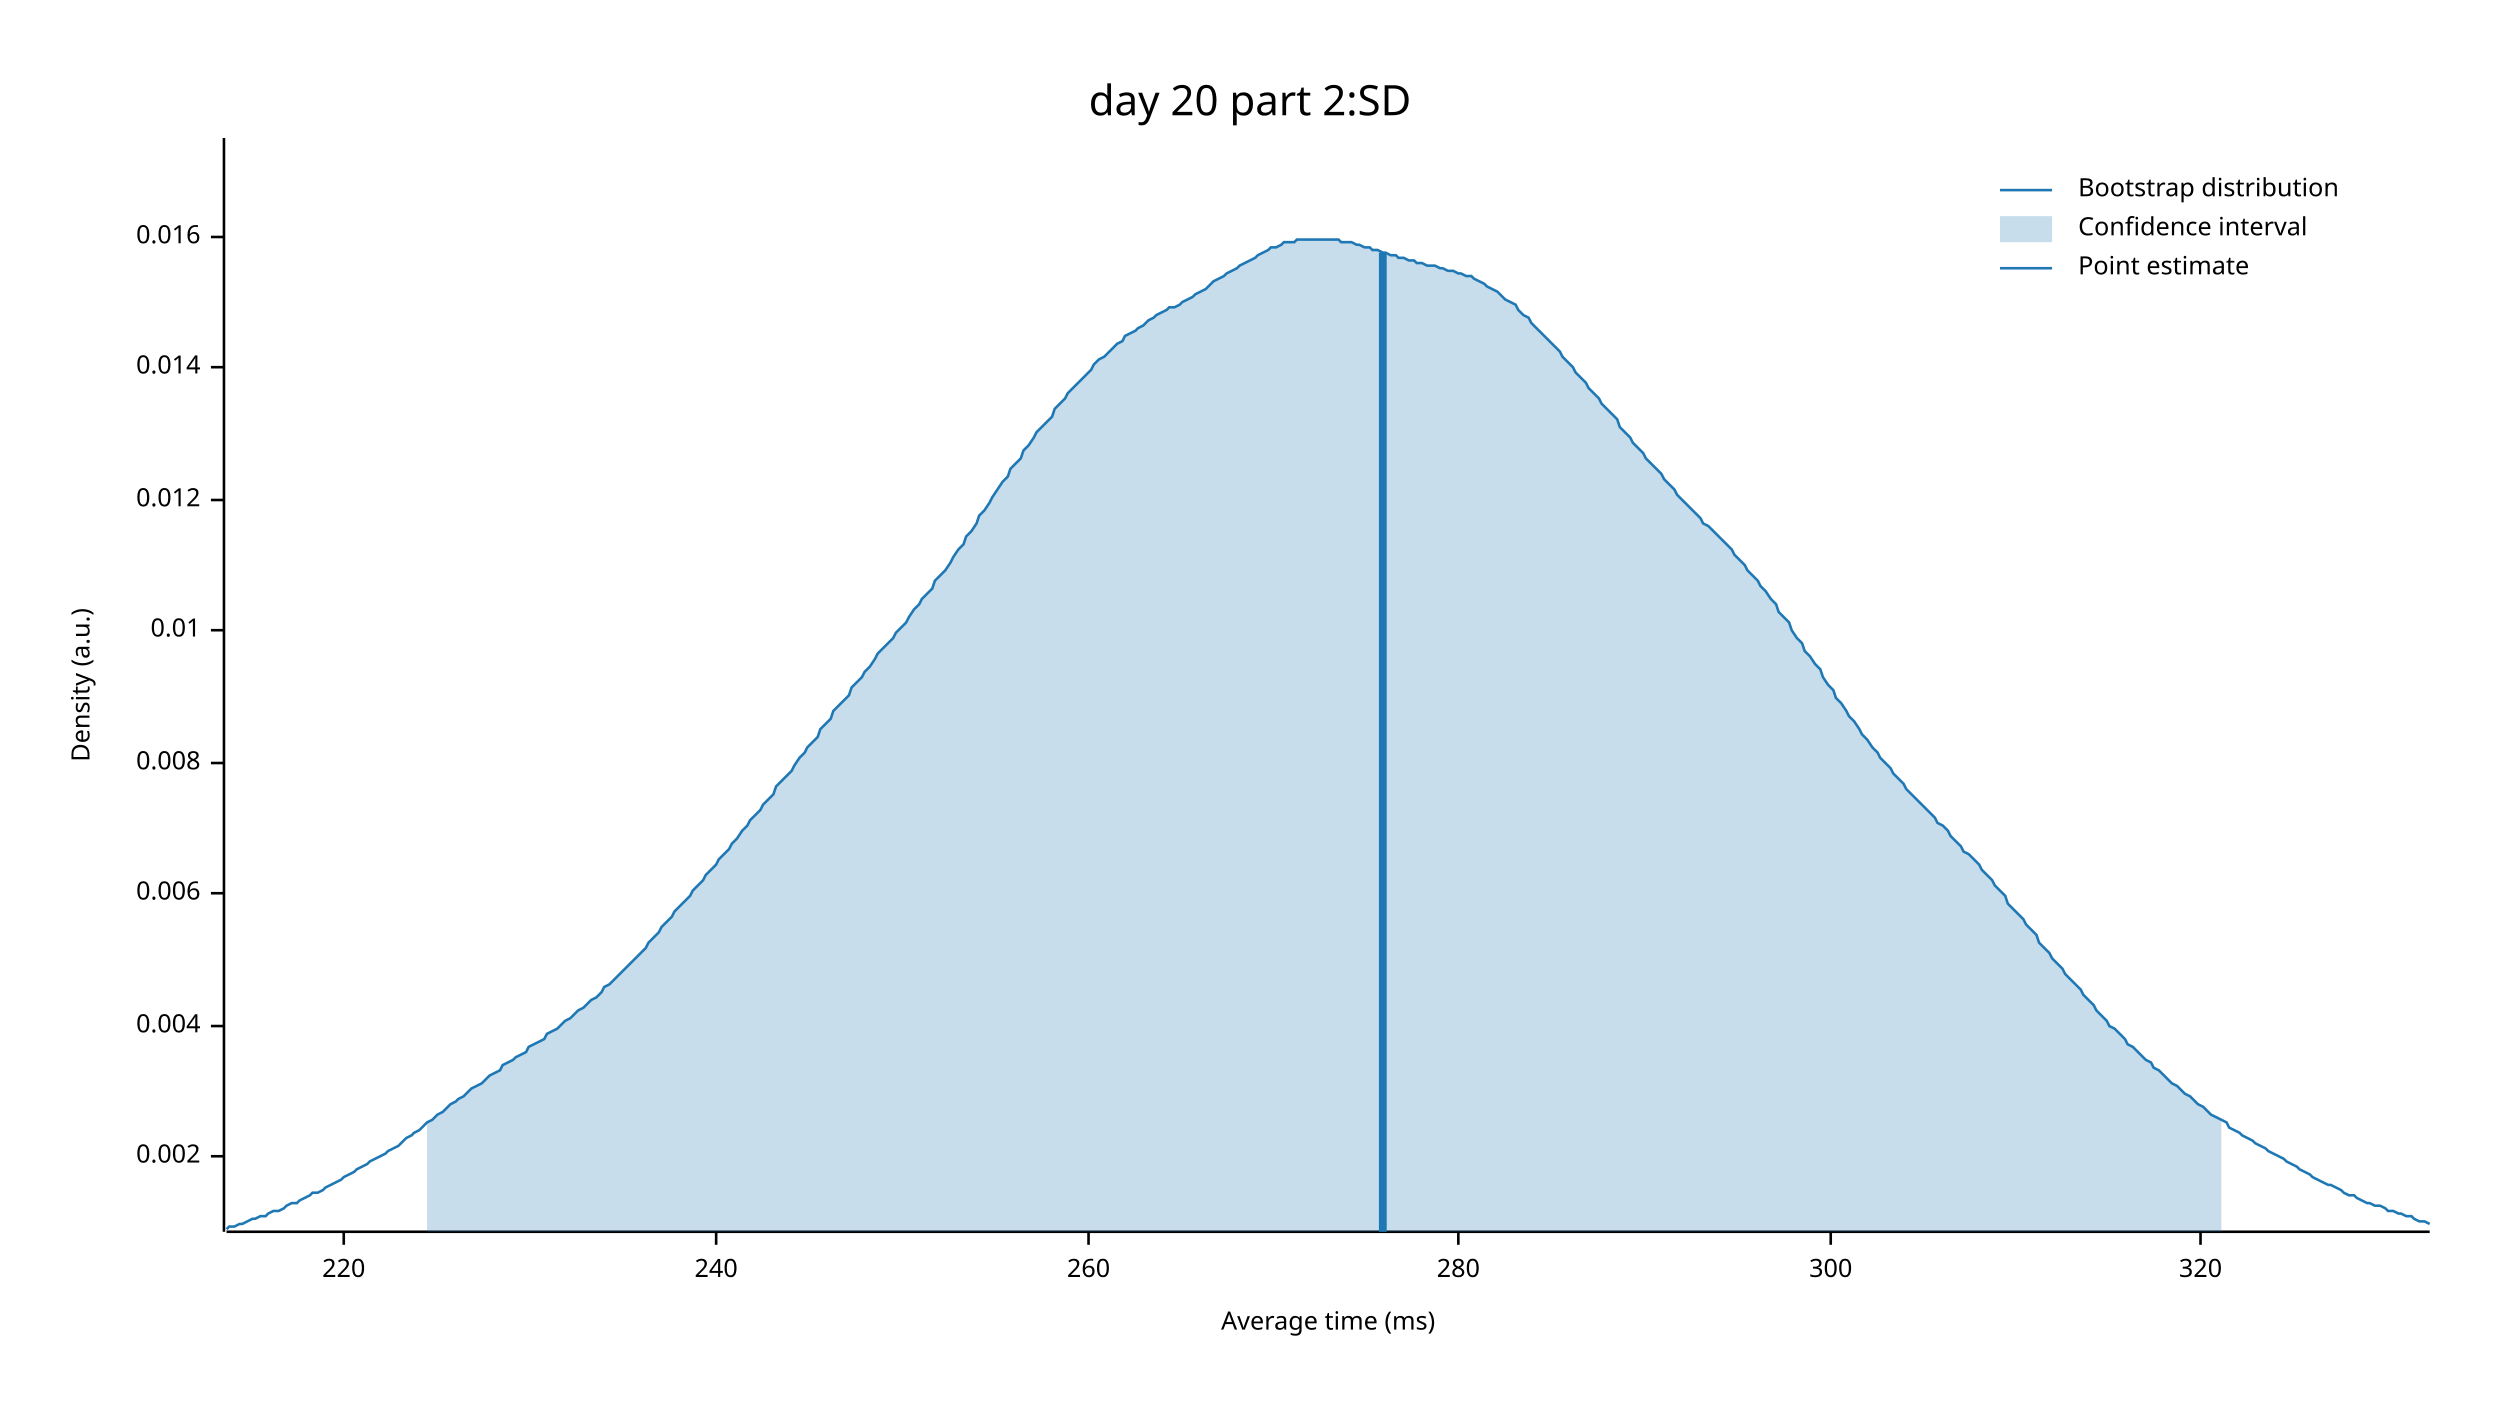
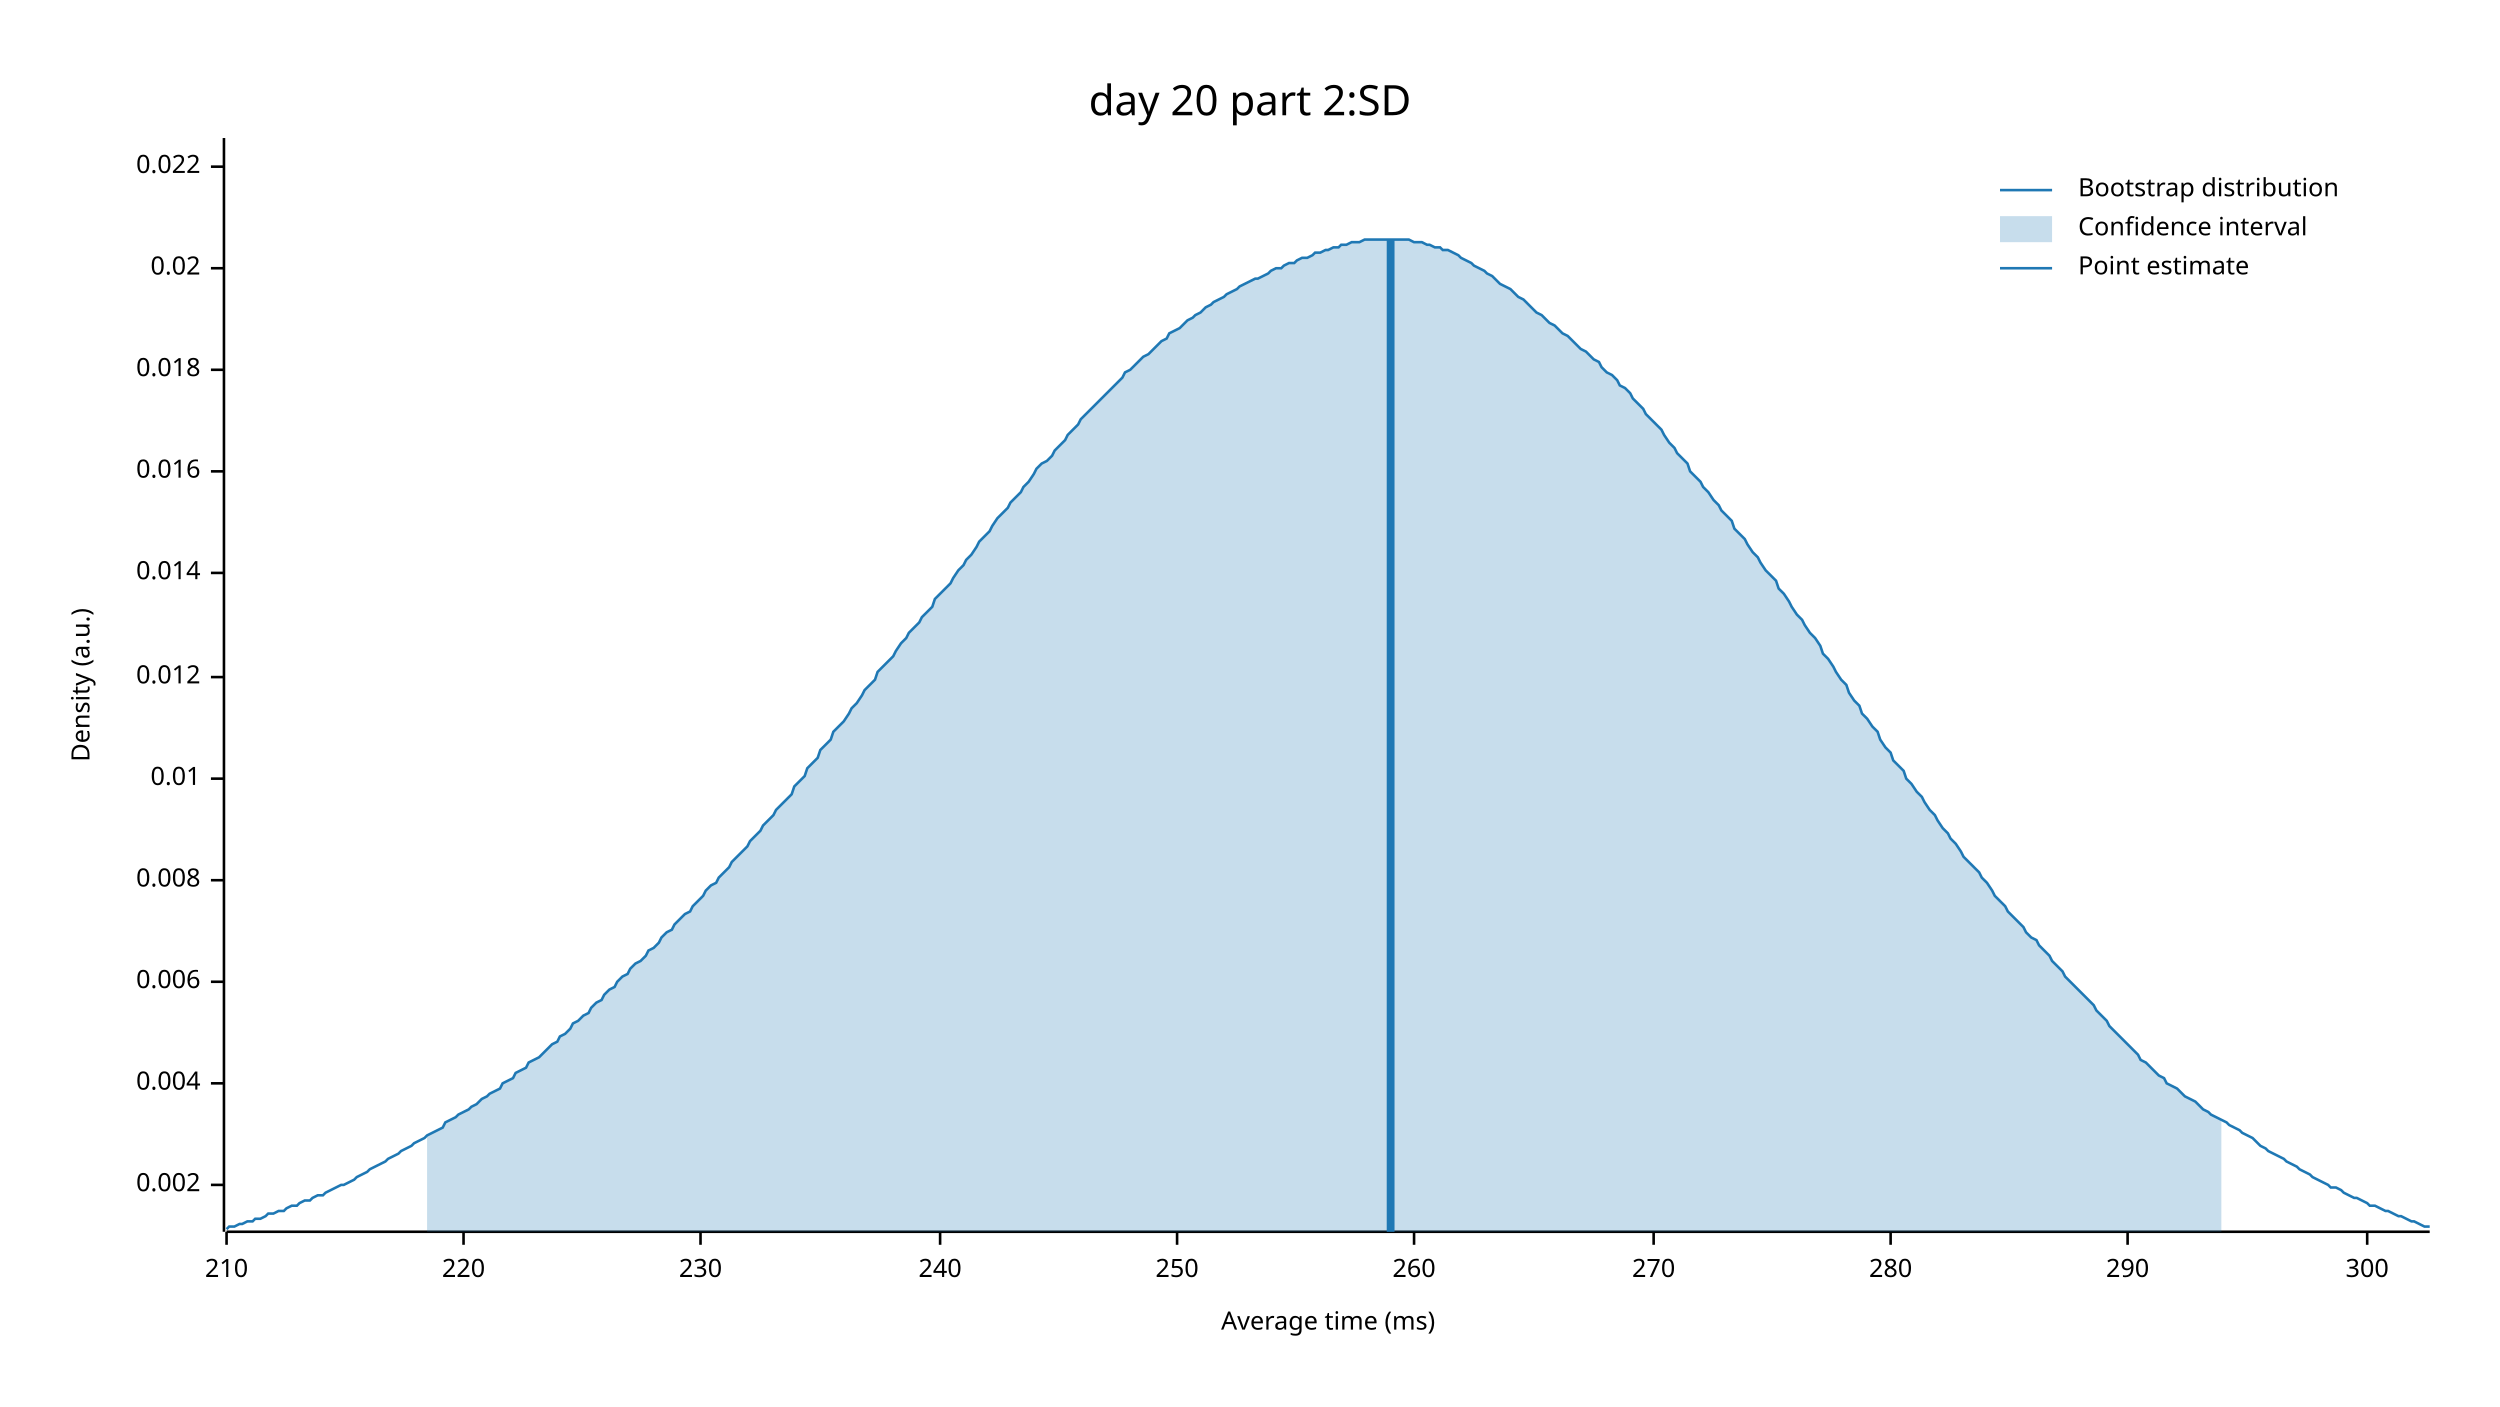
<svg xmlns="http://www.w3.org/2000/svg" width="960" height="540" viewBox="0 0 960 540">
  <text x="480" y="32" dy="0.76em" text-anchor="middle" font-family="sans-serif" font-size="16.129" opacity="1" fill="#000000">
day 20 part 2:SD
</text>
  <text x="27" y="263" dy="0.76em" text-anchor="middle" font-family="sans-serif" font-size="9.677" opacity="1" fill="#000000" transform="rotate(270, 27, 263)">
Density (a.u.)
</text>
  <text x="510" y="513" dy="-0.5ex" text-anchor="middle" font-family="sans-serif" font-size="9.677" opacity="1" fill="#000000">
Average time (ms)
</text>
  <polyline fill="none" opacity="1" stroke="#000000" stroke-width="1" points="86,53 86,473 " />
-   <text x="77" y="444" dy="0.5ex" text-anchor="end" font-family="sans-serif" font-size="9.677" opacity="1" fill="#000000">
+   <text x="77" y="455" dy="0.5ex" text-anchor="end" font-family="sans-serif" font-size="9.677" opacity="1" fill="#000000">
0.002
</text>
-   <polyline fill="none" opacity="1" stroke="#000000" stroke-width="1" points="81,444 86,444 " />
-   <text x="77" y="394" dy="0.5ex" text-anchor="end" font-family="sans-serif" font-size="9.677" opacity="1" fill="#000000">
+   <polyline fill="none" opacity="1" stroke="#000000" stroke-width="1" points="81,455 86,455 " />
+   <text x="77" y="416" dy="0.5ex" text-anchor="end" font-family="sans-serif" font-size="9.677" opacity="1" fill="#000000">
0.004
</text>
-   <polyline fill="none" opacity="1" stroke="#000000" stroke-width="1" points="81,394 86,394 " />
-   <text x="77" y="343" dy="0.5ex" text-anchor="end" font-family="sans-serif" font-size="9.677" opacity="1" fill="#000000">
+   <polyline fill="none" opacity="1" stroke="#000000" stroke-width="1" points="81,416 86,416 " />
+   <text x="77" y="377" dy="0.5ex" text-anchor="end" font-family="sans-serif" font-size="9.677" opacity="1" fill="#000000">
0.006
</text>
-   <polyline fill="none" opacity="1" stroke="#000000" stroke-width="1" points="81,343 86,343 " />
-   <text x="77" y="293" dy="0.5ex" text-anchor="end" font-family="sans-serif" font-size="9.677" opacity="1" fill="#000000">
+   <polyline fill="none" opacity="1" stroke="#000000" stroke-width="1" points="81,377 86,377 " />
+   <text x="77" y="338" dy="0.5ex" text-anchor="end" font-family="sans-serif" font-size="9.677" opacity="1" fill="#000000">
0.008
</text>
-   <polyline fill="none" opacity="1" stroke="#000000" stroke-width="1" points="81,293 86,293 " />
-   <text x="77" y="242" dy="0.5ex" text-anchor="end" font-family="sans-serif" font-size="9.677" opacity="1" fill="#000000">
+   <polyline fill="none" opacity="1" stroke="#000000" stroke-width="1" points="81,338 86,338 " />
+   <text x="77" y="299" dy="0.5ex" text-anchor="end" font-family="sans-serif" font-size="9.677" opacity="1" fill="#000000">
0.01
</text>
-   <polyline fill="none" opacity="1" stroke="#000000" stroke-width="1" points="81,242 86,242 " />
-   <text x="77" y="192" dy="0.5ex" text-anchor="end" font-family="sans-serif" font-size="9.677" opacity="1" fill="#000000">
+   <polyline fill="none" opacity="1" stroke="#000000" stroke-width="1" points="81,299 86,299 " />
+   <text x="77" y="260" dy="0.5ex" text-anchor="end" font-family="sans-serif" font-size="9.677" opacity="1" fill="#000000">
0.012
</text>
-   <polyline fill="none" opacity="1" stroke="#000000" stroke-width="1" points="81,192 86,192 " />
-   <text x="77" y="141" dy="0.5ex" text-anchor="end" font-family="sans-serif" font-size="9.677" opacity="1" fill="#000000">
+   <polyline fill="none" opacity="1" stroke="#000000" stroke-width="1" points="81,260 86,260 " />
+   <text x="77" y="220" dy="0.5ex" text-anchor="end" font-family="sans-serif" font-size="9.677" opacity="1" fill="#000000">
0.014
</text>
-   <polyline fill="none" opacity="1" stroke="#000000" stroke-width="1" points="81,141 86,141 " />
-   <text x="77" y="91" dy="0.5ex" text-anchor="end" font-family="sans-serif" font-size="9.677" opacity="1" fill="#000000">
+   <polyline fill="none" opacity="1" stroke="#000000" stroke-width="1" points="81,220 86,220 " />
+   <text x="77" y="181" dy="0.5ex" text-anchor="end" font-family="sans-serif" font-size="9.677" opacity="1" fill="#000000">
0.016
</text>
-   <polyline fill="none" opacity="1" stroke="#000000" stroke-width="1" points="81,91 86,91 " />
+   <polyline fill="none" opacity="1" stroke="#000000" stroke-width="1" points="81,181 86,181 " />
+   <text x="77" y="142" dy="0.5ex" text-anchor="end" font-family="sans-serif" font-size="9.677" opacity="1" fill="#000000">
+ 0.018
+ </text>
+   <polyline fill="none" opacity="1" stroke="#000000" stroke-width="1" points="81,142 86,142 " />
+   <text x="77" y="103" dy="0.5ex" text-anchor="end" font-family="sans-serif" font-size="9.677" opacity="1" fill="#000000">
+ 0.02
+ </text>
+   <polyline fill="none" opacity="1" stroke="#000000" stroke-width="1" points="81,103 86,103 " />
+   <text x="77" y="64" dy="0.5ex" text-anchor="end" font-family="sans-serif" font-size="9.677" opacity="1" fill="#000000">
+ 0.022
+ </text>
+   <polyline fill="none" opacity="1" stroke="#000000" stroke-width="1" points="81,64 86,64 " />
  <polyline fill="none" opacity="1" stroke="#000000" stroke-width="1" points="87,473 933,473 " />
-   <text x="132" y="483" dy="0.76em" text-anchor="middle" font-family="sans-serif" font-size="9.677" opacity="1" fill="#000000">
+   <text x="87" y="483" dy="0.76em" text-anchor="middle" font-family="sans-serif" font-size="9.677" opacity="1" fill="#000000">
+ 210
+ </text>
+   <polyline fill="none" opacity="1" stroke="#000000" stroke-width="1" points="87,473 87,478 " />
+   <text x="178" y="483" dy="0.76em" text-anchor="middle" font-family="sans-serif" font-size="9.677" opacity="1" fill="#000000">
220
</text>
-   <polyline fill="none" opacity="1" stroke="#000000" stroke-width="1" points="132,473 132,478 " />
-   <text x="275" y="483" dy="0.76em" text-anchor="middle" font-family="sans-serif" font-size="9.677" opacity="1" fill="#000000">
+   <polyline fill="none" opacity="1" stroke="#000000" stroke-width="1" points="178,473 178,478 " />
+   <text x="269" y="483" dy="0.76em" text-anchor="middle" font-family="sans-serif" font-size="9.677" opacity="1" fill="#000000">
+ 230
+ </text>
+   <polyline fill="none" opacity="1" stroke="#000000" stroke-width="1" points="269,473 269,478 " />
+   <text x="361" y="483" dy="0.76em" text-anchor="middle" font-family="sans-serif" font-size="9.677" opacity="1" fill="#000000">
240
</text>
-   <polyline fill="none" opacity="1" stroke="#000000" stroke-width="1" points="275,473 275,478 " />
-   <text x="418" y="483" dy="0.76em" text-anchor="middle" font-family="sans-serif" font-size="9.677" opacity="1" fill="#000000">
+   <polyline fill="none" opacity="1" stroke="#000000" stroke-width="1" points="361,473 361,478 " />
+   <text x="452" y="483" dy="0.76em" text-anchor="middle" font-family="sans-serif" font-size="9.677" opacity="1" fill="#000000">
+ 250
+ </text>
+   <polyline fill="none" opacity="1" stroke="#000000" stroke-width="1" points="452,473 452,478 " />
+   <text x="543" y="483" dy="0.76em" text-anchor="middle" font-family="sans-serif" font-size="9.677" opacity="1" fill="#000000">
260
</text>
-   <polyline fill="none" opacity="1" stroke="#000000" stroke-width="1" points="418,473 418,478 " />
-   <text x="560" y="483" dy="0.76em" text-anchor="middle" font-family="sans-serif" font-size="9.677" opacity="1" fill="#000000">
+   <polyline fill="none" opacity="1" stroke="#000000" stroke-width="1" points="543,473 543,478 " />
+   <text x="635" y="483" dy="0.76em" text-anchor="middle" font-family="sans-serif" font-size="9.677" opacity="1" fill="#000000">
+ 270
+ </text>
+   <polyline fill="none" opacity="1" stroke="#000000" stroke-width="1" points="635,473 635,478 " />
+   <text x="726" y="483" dy="0.76em" text-anchor="middle" font-family="sans-serif" font-size="9.677" opacity="1" fill="#000000">
280
</text>
-   <polyline fill="none" opacity="1" stroke="#000000" stroke-width="1" points="560,473 560,478 " />
-   <text x="703" y="483" dy="0.76em" text-anchor="middle" font-family="sans-serif" font-size="9.677" opacity="1" fill="#000000">
+   <polyline fill="none" opacity="1" stroke="#000000" stroke-width="1" points="726,473 726,478 " />
+   <text x="817" y="483" dy="0.76em" text-anchor="middle" font-family="sans-serif" font-size="9.677" opacity="1" fill="#000000">
+ 290
+ </text>
+   <polyline fill="none" opacity="1" stroke="#000000" stroke-width="1" points="817,473 817,478 " />
+   <text x="909" y="483" dy="0.76em" text-anchor="middle" font-family="sans-serif" font-size="9.677" opacity="1" fill="#000000">
300
</text>
-   <polyline fill="none" opacity="1" stroke="#000000" stroke-width="1" points="703,473 703,478 " />
-   <text x="845" y="483" dy="0.76em" text-anchor="middle" font-family="sans-serif" font-size="9.677" opacity="1" fill="#000000">
- 320
- </text>
-   <polyline fill="none" opacity="1" stroke="#000000" stroke-width="1" points="845,473 845,478 " />
-   <polyline fill="none" opacity="1" stroke="#1F78B4" stroke-width="1" points="87,472 88,471 90,471 92,470 93,470 95,469 97,468 98,468 100,467 102,467 103,466 105,465 107,465 109,464 110,463 112,462 114,462 115,461 117,460 119,459 120,458 122,458 124,457 125,456 127,455 129,454 131,453 132,452 134,451 136,450 137,449 139,448 141,447 142,446 144,445 146,444 148,443 149,442 151,441 153,440 154,439 156,437 158,436 159,435 161,434 163,432 164,431 166,430 168,428 170,427 171,426 173,424 175,423 176,422 178,421 180,419 181,418 183,417 185,416 187,414 188,413 190,412 192,411 193,409 195,408 197,407 198,406 200,405 202,404 203,402 205,401 207,400 209,399 210,397 212,396 214,395 215,394 217,392 219,391 220,390 222,388 224,387 226,385 227,384 229,383 231,381 232,379 234,378 236,376 237,375 239,373 241,371 242,370 244,368 246,366 248,364 249,362 251,360 253,358 254,356 256,354 258,352 259,350 261,348 263,346 265,344 266,342 268,340 270,338 271,336 273,334 275,332 276,330 278,328 280,326 281,324 283,322 285,319 287,317 288,315 290,313 292,311 293,309 295,307 297,305 298,302 300,300 302,298 304,296 305,294 307,291 309,289 310,287 312,285 314,283 315,280 317,278 319,276 320,273 322,271 324,269 326,267 327,264 329,262 331,260 332,258 334,256 336,253 337,251 339,249 341,247 343,245 344,243 346,241 348,239 349,237 351,234 353,232 354,230 356,228 358,226 359,223 361,221 363,219 365,216 366,214 368,211 370,209 371,206 373,204 375,201 376,198 378,196 380,193 381,191 383,188 385,185 387,183 388,180 390,178 392,176 393,173 395,171 397,168 398,166 400,164 402,162 404,160 405,157 407,155 409,153 410,151 412,149 414,147 415,146 417,144 419,142 420,140 422,138 424,137 426,135 427,134 429,132 431,131 432,129 434,128 436,127 437,126 439,125 441,123 443,122 444,121 446,120 448,119 449,118 451,118 453,117 454,116 456,115 458,114 459,113 461,112 463,111 465,109 466,108 468,107 470,106 471,105 473,104 475,103 476,102 478,101 480,100 482,99 483,98 485,97 487,96 488,95 490,95 492,94 493,93 495,93 497,93 498,92 500,92 502,92 504,92 505,92 507,92 509,92 510,92 512,92 514,92 515,93 517,93 519,93 521,94 522,94 524,95 526,95 527,96 529,96 531,97 532,97 534,98 536,98 537,99 539,99 541,100 543,100 544,101 546,101 548,102 549,102 551,102 553,103 554,103 556,104 558,104 560,105 561,105 563,106 565,106 566,107 568,108 570,109 571,110 573,111 575,112 576,113 578,115 580,116 582,117 583,119 585,121 587,122 588,124 590,126 592,128 593,129 595,131 597,133 599,135 600,137 602,139 604,141 605,143 607,145 609,147 610,149 612,151 614,153 615,155 617,157 619,159 621,161 622,164 624,166 626,168 627,170 629,172 631,174 632,176 634,178 636,180 638,182 639,184 641,186 643,188 644,190 646,192 648,194 649,195 651,197 653,199 654,201 656,202 658,204 660,206 661,207 663,209 665,211 666,213 668,215 670,217 671,219 673,221 675,223 676,225 678,227 680,230 682,232 683,235 685,237 687,239 688,242 690,245 692,247 693,250 695,252 697,255 699,257 700,260 702,263 704,265 705,268 707,270 709,273 710,275 712,277 714,280 715,282 717,284 719,287 721,289 722,291 724,293 726,295 727,297 729,299 731,301 732,303 734,305 736,307 738,309 739,310 741,312 743,314 744,316 746,317 748,319 749,321 751,323 753,325 754,327 756,328 758,330 760,332 761,334 763,336 765,338 766,340 768,342 770,344 771,347 773,349 775,351 777,353 778,355 780,357 782,359 783,362 785,364 787,366 788,368 790,370 792,372 793,374 795,376 797,378 799,380 800,382 802,384 804,386 805,388 807,390 809,392 810,394 812,395 814,397 816,399 817,401 819,402 821,404 822,405 824,407 826,408 827,410 829,411 831,413 832,414 834,416 836,417 838,419 839,420 841,421 843,423 844,424 846,425 848,427 849,428 851,429 853,430 855,431 856,433 858,434 860,435 861,436 863,437 865,438 866,439 868,440 870,441 871,442 873,443 875,444 877,445 878,446 880,447 882,448 883,449 885,450 887,451 888,452 890,453 892,454 894,455 895,455 897,456 899,457 900,458 902,459 904,459 905,460 907,461 909,462 910,462 912,463 914,463 916,464 917,465 919,465 921,466 922,466 924,467 926,467 927,468 929,469 931,469 933,470 " />
-   <polygon opacity="0.25" fill="#1F78B4" points="164,431 166,430 168,428 170,427 171,426 173,424 175,423 176,422 178,421 180,419 181,418 183,417 185,416 187,414 188,413 190,412 192,411 193,409 195,408 197,407 198,406 200,405 202,404 203,402 205,401 207,400 209,399 210,397 212,396 214,395 215,394 217,392 219,391 220,390 222,388 224,387 226,385 227,384 229,383 231,381 232,379 234,378 236,376 237,375 239,373 241,371 242,370 244,368 246,366 248,364 249,362 251,360 253,358 254,356 256,354 258,352 259,350 261,348 263,346 265,344 266,342 268,340 270,338 271,336 273,334 275,332 276,330 278,328 280,326 281,324 283,322 285,319 287,317 288,315 290,313 292,311 293,309 295,307 297,305 298,302 300,300 302,298 304,296 305,294 307,291 309,289 310,287 312,285 314,283 315,280 317,278 319,276 320,273 322,271 324,269 326,267 327,264 329,262 331,260 332,258 334,256 336,253 337,251 339,249 341,247 343,245 344,243 346,241 348,239 349,237 351,234 353,232 354,230 356,228 358,226 359,223 361,221 363,219 365,216 366,214 368,211 370,209 371,206 373,204 375,201 376,198 378,196 380,193 381,191 383,188 385,185 387,183 388,180 390,178 392,176 393,173 395,171 397,168 398,166 400,164 402,162 404,160 405,157 407,155 409,153 410,151 412,149 414,147 415,146 417,144 419,142 420,140 422,138 424,137 426,135 427,134 429,132 431,131 432,129 434,128 436,127 437,126 439,125 441,123 443,122 444,121 446,120 448,119 449,118 451,118 453,117 454,116 456,115 458,114 459,113 461,112 463,111 465,109 466,108 468,107 470,106 471,105 473,104 475,103 476,102 478,101 480,100 482,99 483,98 485,97 487,96 488,95 490,95 492,94 493,93 495,93 497,93 498,92 500,92 502,92 504,92 505,92 507,92 509,92 510,92 512,92 514,92 515,93 517,93 519,93 521,94 522,94 524,95 526,95 527,96 529,96 531,97 532,97 534,98 536,98 537,99 539,99 541,100 543,100 544,101 546,101 548,102 549,102 551,102 553,103 554,103 556,104 558,104 560,105 561,105 563,106 565,106 566,107 568,108 570,109 571,110 573,111 575,112 576,113 578,115 580,116 582,117 583,119 585,121 587,122 588,124 590,126 592,128 593,129 595,131 597,133 599,135 600,137 602,139 604,141 605,143 607,145 609,147 610,149 612,151 614,153 615,155 617,157 619,159 621,161 622,164 624,166 626,168 627,170 629,172 631,174 632,176 634,178 636,180 638,182 639,184 641,186 643,188 644,190 646,192 648,194 649,195 651,197 653,199 654,201 656,202 658,204 660,206 661,207 663,209 665,211 666,213 668,215 670,217 671,219 673,221 675,223 676,225 678,227 680,230 682,232 683,235 685,237 687,239 688,242 690,245 692,247 693,250 695,252 697,255 699,257 700,260 702,263 704,265 705,268 707,270 709,273 710,275 712,277 714,280 715,282 717,284 719,287 721,289 722,291 724,293 726,295 727,297 729,299 731,301 732,303 734,305 736,307 738,309 739,310 741,312 743,314 744,316 746,317 748,319 749,321 751,323 753,325 754,327 756,328 758,330 760,332 761,334 763,336 765,338 766,340 768,342 770,344 771,347 773,349 775,351 777,353 778,355 780,357 782,359 783,362 785,364 787,366 788,368 790,370 792,372 793,374 795,376 797,378 799,380 800,382 802,384 804,386 805,388 807,390 809,392 810,394 812,395 814,397 816,399 817,401 819,402 821,404 822,405 824,407 826,408 827,410 829,411 831,413 832,414 834,416 836,417 838,419 839,420 841,421 843,423 844,424 846,425 848,427 849,428 851,429 853,430 853,473 164,473 " />
-   <polyline fill="none" opacity="1" stroke="#1F78B4" stroke-width="3" points="531,473 531,97 " />
+   <polyline fill="none" opacity="1" stroke="#000000" stroke-width="1" points="909,473 909,478 " />
+   <polyline fill="none" opacity="1" stroke="#1F78B4" stroke-width="1" points="87,472 88,471 90,471 92,470 93,470 95,469 97,469 98,468 100,468 102,467 103,466 105,466 107,465 109,465 110,464 112,463 114,463 115,462 117,461 119,461 120,460 122,459 124,459 125,458 127,457 129,456 131,455 132,455 134,454 136,453 137,452 139,451 141,450 142,449 144,448 146,447 148,446 149,445 151,444 153,443 154,442 156,441 158,440 159,439 161,438 163,437 164,436 166,435 168,434 170,433 171,431 173,430 175,429 176,428 178,427 180,426 181,425 183,424 185,422 187,421 188,420 190,419 192,418 193,416 195,415 197,414 198,412 200,411 202,410 203,408 205,407 207,406 209,404 210,403 212,401 214,400 215,398 217,397 219,395 220,393 222,392 224,390 226,389 227,387 229,385 231,384 232,382 234,380 236,379 237,377 239,375 241,374 242,372 244,370 246,369 248,367 249,365 251,364 253,362 254,360 256,358 258,357 259,355 261,353 263,351 265,350 266,348 268,346 270,344 271,342 273,340 275,339 276,337 278,335 280,333 281,331 283,329 285,327 287,325 288,323 290,321 292,319 293,317 295,315 297,313 298,311 300,309 302,307 304,305 305,302 307,300 309,298 310,295 312,293 314,291 315,288 317,286 319,284 320,281 322,279 324,277 326,274 327,272 329,270 331,267 332,265 334,263 336,261 337,258 339,256 341,254 343,252 344,250 346,247 348,245 349,243 351,241 353,239 354,237 356,235 358,233 359,230 361,228 363,226 365,224 366,222 368,219 370,217 371,215 373,213 375,210 376,208 378,206 380,204 381,202 383,199 385,197 387,195 388,193 390,191 392,189 393,187 395,185 397,182 398,180 400,178 402,177 404,175 405,173 407,171 409,169 410,167 412,165 414,163 415,161 417,159 419,157 420,156 422,154 424,152 426,150 427,149 429,147 431,145 432,143 434,142 436,140 437,139 439,137 441,136 443,134 444,133 446,131 448,130 449,128 451,127 453,126 454,125 456,123 458,122 459,121 461,120 463,118 465,117 466,116 468,115 470,114 471,113 473,112 475,111 476,110 478,109 480,108 482,107 483,107 485,106 487,105 488,104 490,103 492,103 493,102 495,101 497,101 498,100 500,99 502,99 504,98 505,97 507,97 509,96 510,96 512,95 514,95 515,94 517,94 519,93 521,93 522,93 524,92 526,92 527,92 529,92 531,92 532,92 534,92 536,92 537,92 539,92 541,92 543,93 544,93 546,93 548,94 549,94 551,95 553,95 554,96 556,96 558,97 560,98 561,99 563,100 565,101 566,102 568,103 570,104 571,105 573,106 575,108 576,109 578,110 580,111 582,113 583,114 585,115 587,117 588,118 590,120 592,121 593,122 595,124 597,125 599,127 600,128 602,129 604,131 605,132 607,134 609,135 610,136 612,138 614,139 615,141 617,143 619,144 621,146 622,148 624,149 626,151 627,153 629,155 631,157 632,159 634,161 636,163 638,165 639,167 641,170 643,172 644,174 646,176 648,178 649,181 651,183 653,185 654,187 656,189 658,192 660,194 661,196 663,198 665,200 666,203 668,205 670,207 671,209 673,212 675,214 676,216 678,219 680,221 682,223 683,226 685,228 687,231 688,233 690,236 692,238 693,240 695,243 697,245 699,248 700,251 702,253 704,256 705,258 707,261 709,263 710,266 712,269 714,271 715,274 717,276 719,279 721,281 722,284 724,287 726,289 727,292 729,294 731,296 732,299 734,301 736,304 738,306 739,308 741,311 743,313 744,315 746,318 748,320 749,322 751,324 753,327 754,329 756,331 758,333 760,335 761,337 763,339 765,342 766,344 768,346 770,348 771,350 773,352 775,354 777,356 778,358 780,360 782,361 783,363 785,365 787,367 788,369 790,371 792,373 793,375 795,377 797,379 799,381 800,382 802,384 804,386 805,388 807,390 809,392 810,394 812,396 814,398 816,400 817,401 819,403 821,405 822,407 824,408 826,410 827,411 829,413 831,414 832,416 834,417 836,418 838,420 839,421 841,422 843,423 844,424 846,426 848,427 849,428 851,429 853,430 855,431 856,432 858,433 860,434 861,435 863,436 865,437 866,438 868,440 870,441 871,442 873,443 875,444 877,445 878,446 880,447 882,448 883,449 885,450 887,451 888,452 890,453 892,454 894,455 895,456 897,456 899,457 900,458 902,459 904,460 905,460 907,461 909,462 910,463 912,463 914,464 916,465 917,465 919,466 921,467 922,467 924,468 926,469 927,469 929,470 931,471 933,471 " />
+   <polygon opacity="0.25" fill="#1F78B4" points="164,436 166,435 168,434 170,433 171,431 173,430 175,429 176,428 178,427 180,426 181,425 183,424 185,422 187,421 188,420 190,419 192,418 193,416 195,415 197,414 198,412 200,411 202,410 203,408 205,407 207,406 209,404 210,403 212,401 214,400 215,398 217,397 219,395 220,393 222,392 224,390 226,389 227,387 229,385 231,384 232,382 234,380 236,379 237,377 239,375 241,374 242,372 244,370 246,369 248,367 249,365 251,364 253,362 254,360 256,358 258,357 259,355 261,353 263,351 265,350 266,348 268,346 270,344 271,342 273,340 275,339 276,337 278,335 280,333 281,331 283,329 285,327 287,325 288,323 290,321 292,319 293,317 295,315 297,313 298,311 300,309 302,307 304,305 305,302 307,300 309,298 310,295 312,293 314,291 315,288 317,286 319,284 320,281 322,279 324,277 326,274 327,272 329,270 331,267 332,265 334,263 336,261 337,258 339,256 341,254 343,252 344,250 346,247 348,245 349,243 351,241 353,239 354,237 356,235 358,233 359,230 361,228 363,226 365,224 366,222 368,219 370,217 371,215 373,213 375,210 376,208 378,206 380,204 381,202 383,199 385,197 387,195 388,193 390,191 392,189 393,187 395,185 397,182 398,180 400,178 402,177 404,175 405,173 407,171 409,169 410,167 412,165 414,163 415,161 417,159 419,157 420,156 422,154 424,152 426,150 427,149 429,147 431,145 432,143 434,142 436,140 437,139 439,137 441,136 443,134 444,133 446,131 448,130 449,128 451,127 453,126 454,125 456,123 458,122 459,121 461,120 463,118 465,117 466,116 468,115 470,114 471,113 473,112 475,111 476,110 478,109 480,108 482,107 483,107 485,106 487,105 488,104 490,103 492,103 493,102 495,101 497,101 498,100 500,99 502,99 504,98 505,97 507,97 509,96 510,96 512,95 514,95 515,94 517,94 519,93 521,93 522,93 524,92 526,92 527,92 529,92 531,92 532,92 534,92 536,92 537,92 539,92 541,92 543,93 544,93 546,93 548,94 549,94 551,95 553,95 554,96 556,96 558,97 560,98 561,99 563,100 565,101 566,102 568,103 570,104 571,105 573,106 575,108 576,109 578,110 580,111 582,113 583,114 585,115 587,117 588,118 590,120 592,121 593,122 595,124 597,125 599,127 600,128 602,129 604,131 605,132 607,134 609,135 610,136 612,138 614,139 615,141 617,143 619,144 621,146 622,148 624,149 626,151 627,153 629,155 631,157 632,159 634,161 636,163 638,165 639,167 641,170 643,172 644,174 646,176 648,178 649,181 651,183 653,185 654,187 656,189 658,192 660,194 661,196 663,198 665,200 666,203 668,205 670,207 671,209 673,212 675,214 676,216 678,219 680,221 682,223 683,226 685,228 687,231 688,233 690,236 692,238 693,240 695,243 697,245 699,248 700,251 702,253 704,256 705,258 707,261 709,263 710,266 712,269 714,271 715,274 717,276 719,279 721,281 722,284 724,287 726,289 727,292 729,294 731,296 732,299 734,301 736,304 738,306 739,308 741,311 743,313 744,315 746,318 748,320 749,322 751,324 753,327 754,329 756,331 758,333 760,335 761,337 763,339 765,342 766,344 768,346 770,348 771,350 773,352 775,354 777,356 778,358 780,360 782,361 783,363 785,365 787,367 788,369 790,371 792,373 793,375 795,377 797,379 799,381 800,382 802,384 804,386 805,388 807,390 809,392 810,394 812,396 814,398 816,400 817,401 819,403 821,405 822,407 824,408 826,410 827,411 829,413 831,414 832,416 834,417 836,418 838,420 839,421 841,422 843,423 844,424 846,426 848,427 849,428 851,429 853,430 853,473 164,473 " />
+   <polyline fill="none" opacity="1" stroke="#1F78B4" stroke-width="3" points="534,473 534,92 " />
  <text x="798" y="68" dy="0.76em" text-anchor="start" font-family="sans-serif" font-size="9.677" opacity="1" fill="#000000">
Bootstrap distribution
</text>
  <text x="798" y="83" dy="0.76em" text-anchor="start" font-family="sans-serif" font-size="9.677" opacity="1" fill="#000000">
Confidence interval
</text>
  <text x="798" y="98" dy="0.76em" text-anchor="start" font-family="sans-serif" font-size="9.677" opacity="1" fill="#000000">
Point estimate
</text>
  <polyline fill="none" opacity="1" stroke="#1F78B4" stroke-width="1" points="768,73 788,73 " />
  <rect x="768" y="83" width="20" height="10" opacity="0.25" fill="#1F78B4" stroke="none" />
  <polyline fill="none" opacity="1" stroke="#1F78B4" stroke-width="1" points="768,103 788,103 " />
</svg>
